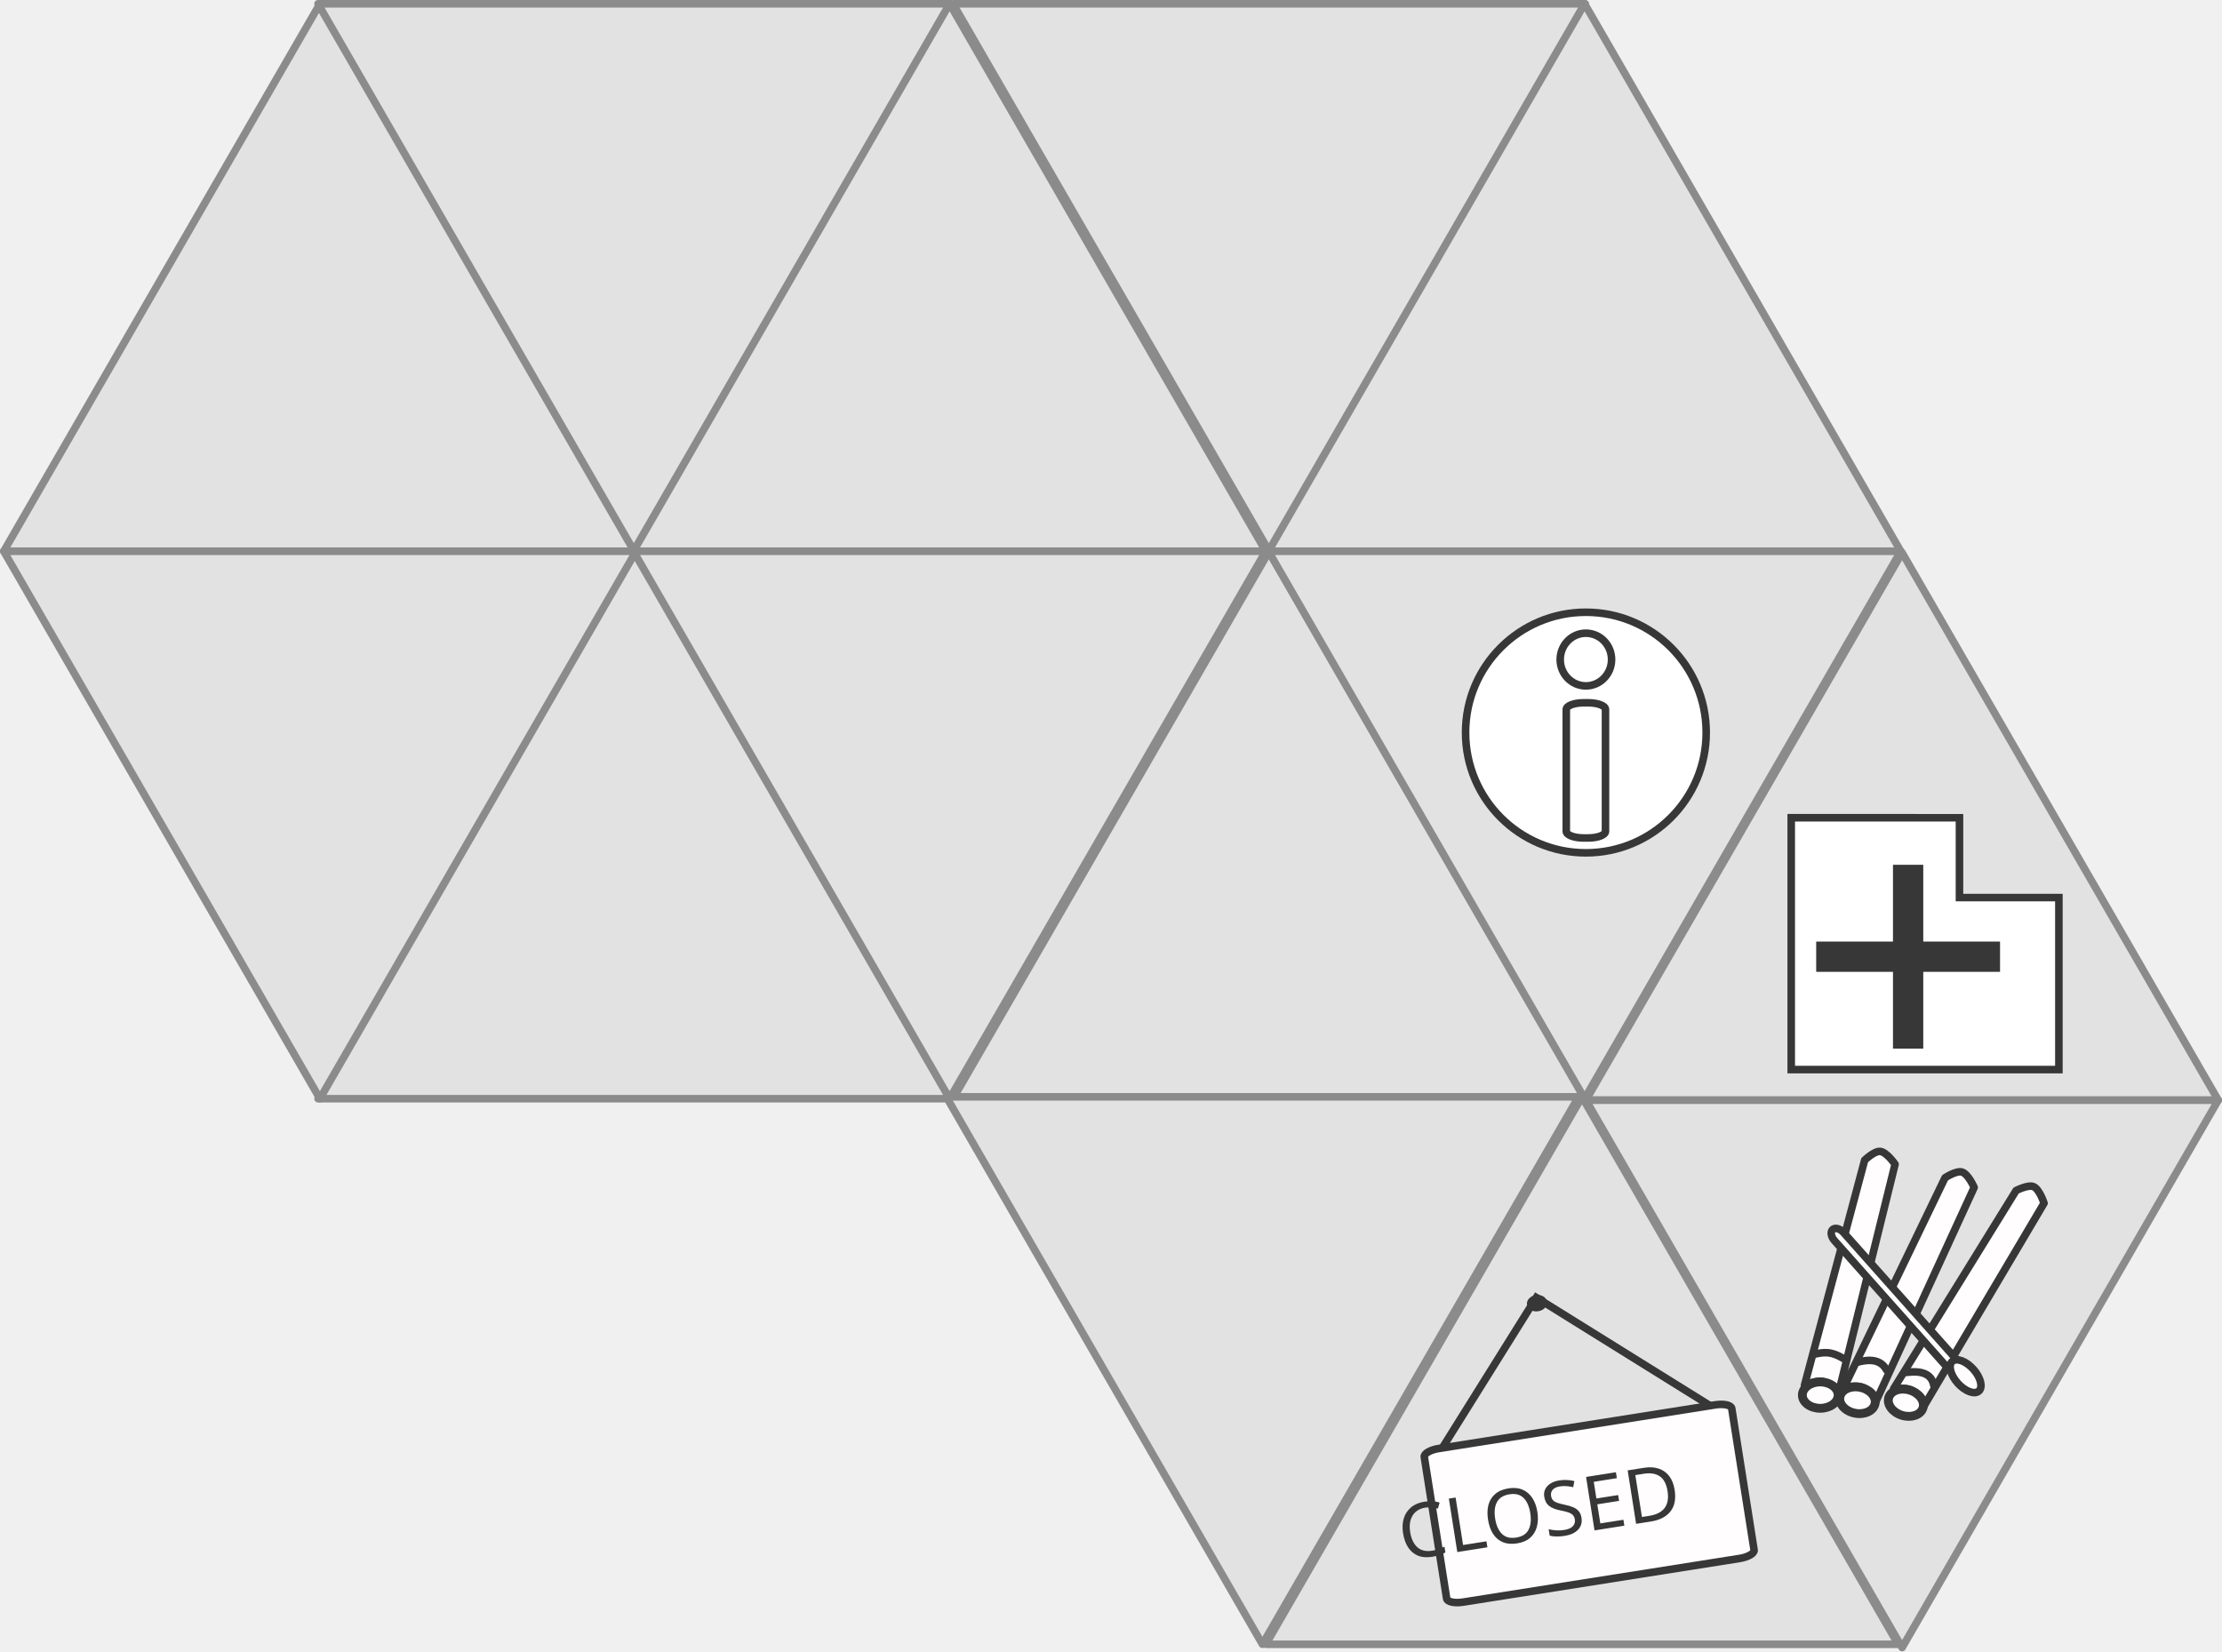
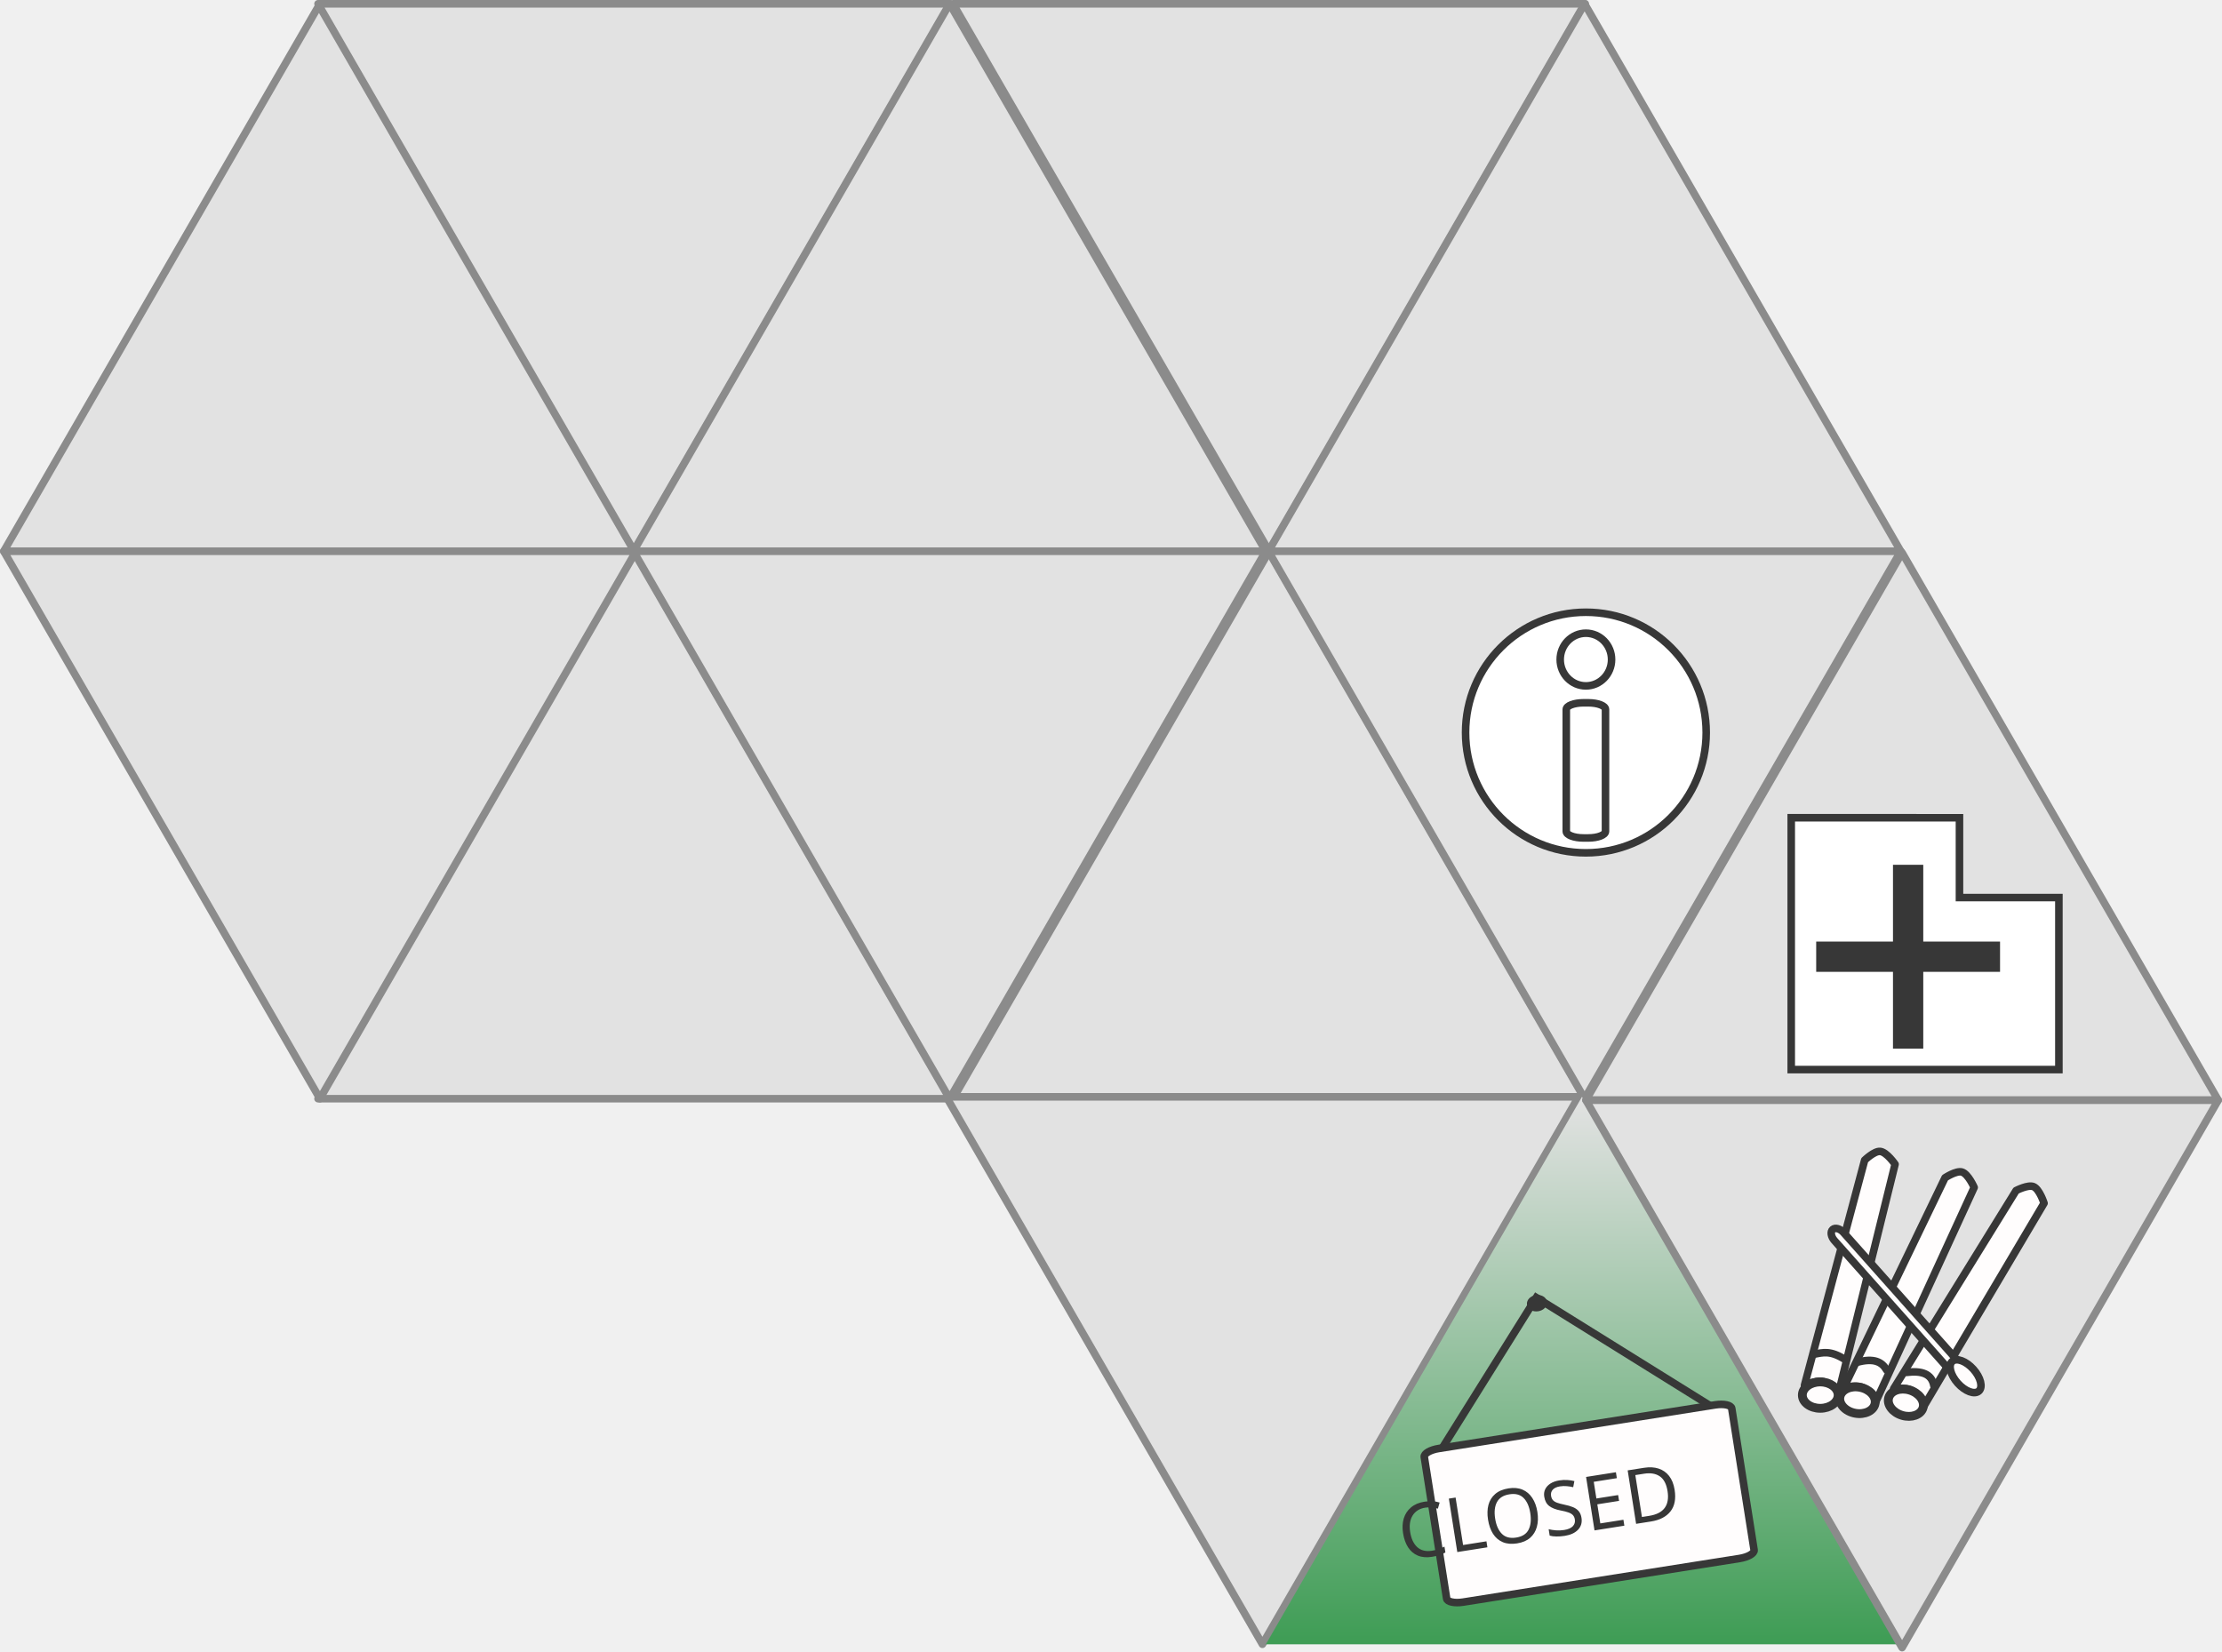
- <svg xmlns="http://www.w3.org/2000/svg" width="165.67mm" height="123.148mm" version="1.1" viewBox="0 0 587.025 436.357" id="svg2">
-   <defs id="defs18" />
+ <svg xmlns="http://www.w3.org/2000/svg" xmlns:xlink="http://www.w3.org/1999/xlink" width="165.67mm" height="123.148mm" version="1.1" viewBox="0 0 587.025 436.357" id="svg2">
+   <defs id="defs18">
+     <linearGradient id="linearGradient4218">
+       <stop style="stop-color:#078525;stop-opacity:1" offset="0" id="stop4220" />
+       <stop style="stop-color:#e2e2e2;stop-opacity:1" offset="1" id="stop4222" />
+     </linearGradient>
+     <linearGradient xlink:href="#linearGradient4218" id="linearGradient4224" x1="417.219" y1="482.605" x2="416.914" y2="290.577" gradientUnits="userSpaceOnUse" />
+   </defs>
  <g id="triangles">
    <path d="M 84.513,1 168.029,145.65 l -167.03,0 z" id="a1" stroke-linejoin="round" stroke-linecap="round" stroke-width="2" stroke="#8b8b8b" fill="#e2e2e2" />
    <path d="m 167.533,145.662 83.516,144.65 -167.03,0 z" id="a4" stroke-linejoin="round" stroke-linecap="round" stroke-width="2" stroke="#8b8b8b" fill="#e2e2e2" />
    <path d="m 167.533,145.652 83.516,-144.65 -167.03,4e-6 z" id="a2" stroke-linejoin="round" stroke-linecap="round" stroke-width="2" stroke="#8b8b8b" fill="#e2e2e2">
      </path>
    <path d="m 84.513,290.312 83.516,-144.65 -167.03,0 z" id="a3" stroke-linejoin="round" stroke-linecap="round" stroke-width="2" stroke="#8b8b8b" fill="#e2e2e2" />
    <path id="a5" d="m 250.873,1 83.516,144.65 -167.03,0 z" stroke-linejoin="round" stroke-linecap="round" stroke-width="2" stroke="#8b8b8b" fill="#e2e2e2" />
    <path id="a6" d="m 250.873,290.312 83.516,-144.65 -167.03,0 z" stroke-linejoin="round" stroke-linecap="round" stroke-width="2" stroke="#8b8b8b" fill="#e2e2e2" />
    <path d="m 335.293,145.664 83.516,144.65 -167.03,0 z" id="a7" stroke-linejoin="round" stroke-linecap="round" stroke-width="2" stroke="#8b8b8b" fill="#e2e2e2" />
    <path d="m 335.293,145.654 83.516,-144.65 -167.03,0 z" id="a8" stroke-linejoin="round" stroke-linecap="round" stroke-width="2" stroke="#8b8b8b" fill="#e2e2e2" />
    <path id="a9" d="m 418.633,1.002 83.516,144.65 -167.03,0 z" stroke-linejoin="round" stroke-linecap="round" stroke-width="2" stroke="#8b8b8b" fill="#e2e2e2" />
    <path id="a10" d="m 418.633,290.314 83.516,-144.65 -167.03,0 z" stroke-linejoin="round" stroke-linecap="round" stroke-width="2" stroke="#8b8b8b" fill="#e2e2e2" />
    <path id="a11" d="m 333.518,434.474 83.516,-144.65 -167.03,0 z" stroke-linejoin="round" stroke-linecap="round" stroke-width="2" stroke="#8b8b8b" fill="#e2e2e2" />
-     <path d="m 417.938,289.826 83.516,144.65 -167.03,0 z" id="a12" stroke-linejoin="round" stroke-linecap="round" stroke-width="2" stroke="#8b8b8b" fill="#e2e2e2" />
+     <path d="m 417.938,289.826 83.516,144.65 -167.03,0 z" id="a12" stroke-linejoin="round" stroke-linecap="round" stroke-width="2" stroke="#8b8b8b" fill="#e2e2e2" style="stroke:#17ff27;stroke-opacity:0;fill-opacity:1;fill:url(#linearGradient4224)" />
    <path id="a13" d="m 502.511,146.045 83.516,144.65 -167.03,0 z" stroke-linejoin="round" stroke-linecap="round" stroke-width="2" stroke="#8b8b8b" fill="#e2e2e2" />
    <path id="a14" d="m 502.511,435.357 83.516,-144.65 -167.03,0 z" stroke-linejoin="round" stroke-linecap="round" stroke-width="2" stroke="#8b8b8b" fill="#e2e2e2" />
  </g>
  <g id="g4329" transform="matrix(1.000012,0,0,1.000012,370.1167,-474.2028)" style="fill:#fffdfd;fill-opacity:1;stroke:#373737;stroke-opacity:1">
    <g id="g4246" style="fill:#fffdfd;fill-opacity:1;stroke:#373737;stroke-opacity:1">
      <path style="fill:#fffdfd;fill-opacity:1;fill-rule:evenodd;stroke:#373737;stroke-width:2;stroke-linecap:round;stroke-linejoin:round;stroke-miterlimit:4;stroke-dasharray:none;stroke-opacity:1" d="M 106.607,840.219 122.5,780.755 c 0,0 2.542,-2.477 4.107,-2.321 1.722,0.171 3.929,3.393 3.929,3.393 l -15,60.714 c -2.297,-1.453 -2.297,-5.203 -8.929,-2.321 z" id="path4242" />
      <ellipse style="opacity:1;fill:#fffdfd;fill-opacity:1;fill-rule:nonzero;stroke:#373737;stroke-width:2.332;stroke-linecap:round;stroke-linejoin:bevel;stroke-miterlimit:4;stroke-dasharray:none;stroke-dashoffset:0;stroke-opacity:1" id="path4244" cx="110.77" cy="842.831" rx="4.727" ry="3.483" />
    </g>
    <g id="g4246-8" transform="matrix(0.9823707,0.1869435,-0.1869435,0.9823707,169.353,-4.492708)" style="fill:#fffdfd;fill-opacity:1;stroke:#373737;stroke-opacity:1">
      <path style="fill:#fffdfd;fill-opacity:1;fill-rule:evenodd;stroke:#373737;stroke-width:2;stroke-linecap:round;stroke-linejoin:round;stroke-miterlimit:4;stroke-dasharray:none;stroke-opacity:1" d="M 106.607,840.219 122.5,780.755 c 0,0 2.542,-2.477 4.107,-2.321 1.722,0.171 3.929,3.393 3.929,3.393 l -15,60.714 c -2.297,-1.453 -2.297,-5.203 -8.929,-2.321 z" id="path4242-6" />
      <ellipse style="opacity:1;fill:#fffdfd;fill-opacity:1;fill-rule:nonzero;stroke:#373737;stroke-width:2.332;stroke-linecap:round;stroke-linejoin:bevel;stroke-miterlimit:4;stroke-dasharray:none;stroke-dashoffset:0;stroke-opacity:1" id="path4244-0" cx="110.77" cy="842.831" rx="4.727" ry="3.483" />
    </g>
    <g id="g4246-8-1" transform="matrix(0.95758,0.2881676,-0.2881676,0.95758,270.1929,5.846607)" style="fill:#fffdfd;fill-opacity:1;stroke:#373737;stroke-opacity:1">
      <path style="fill:#fffdfd;fill-opacity:1;fill-rule:evenodd;stroke:#373737;stroke-width:2;stroke-linecap:round;stroke-linejoin:round;stroke-miterlimit:4;stroke-dasharray:none;stroke-opacity:1" d="M 106.607,840.219 122.5,780.755 c 0,0 2.542,-2.477 4.107,-2.321 1.722,0.171 3.929,3.393 3.929,3.393 l -15,60.714 c -2.297,-1.453 -2.297,-5.203 -8.929,-2.321 z" id="path4242-6-0" />
      <ellipse style="opacity:1;fill:#fffdfd;fill-opacity:1;fill-rule:nonzero;stroke:#373737;stroke-width:2.332;stroke-linecap:round;stroke-linejoin:bevel;stroke-miterlimit:4;stroke-dasharray:none;stroke-dashoffset:0;stroke-opacity:1" id="path4244-0-6" cx="110.77" cy="842.831" rx="4.727" ry="3.483" />
    </g>
    <path id="path4292" d="m 109.002,832.054 c 2.575,-0.51 4.42,-1.075 8.302,1.357" style="fill:#fffdfd;fill-opacity:1;fill-rule:evenodd;stroke:#373737;stroke-width:2;stroke-linecap:round;stroke-linejoin:miter;stroke-miterlimit:4;stroke-dasharray:none;stroke-opacity:1" />
    <path id="path4294" d="m 120.461,834.169 c 4.529,-1.246 6.652,-0.086 7.829,2.02" style="fill:#fffdfd;fill-opacity:1;fill-rule:evenodd;stroke:#373737;stroke-width:2;stroke-linecap:round;stroke-linejoin:miter;stroke-miterlimit:4;stroke-dasharray:none;stroke-opacity:1" />
    <path id="path4296" d="m 133.593,836.821 c 3.918,-0.492 6.64,0.331 7.197,3.536" style="fill:#fffdfd;fill-opacity:1;fill-rule:evenodd;stroke:#373737;stroke-width:2;stroke-linecap:round;stroke-linejoin:miter;stroke-miterlimit:4;stroke-dasharray:none;stroke-opacity:1" />
    <g transform="translate(38.89087,-4.798225)" id="g4302" style="fill:#fffdfd;fill-opacity:1;stroke:#373737;stroke-opacity:1">
      <rect style="opacity:1;fill:#fffdfd;fill-opacity:1;fill-rule:nonzero;stroke:#373737;stroke-width:2;stroke-linecap:round;stroke-linejoin:round;stroke-miterlimit:4;stroke-dasharray:none;stroke-dashoffset:0;stroke-opacity:1" id="rect4298" width="3.214" height="50" x="-479.76" y="650.55" rx="5.357" ry="2.5" transform="matrix(0.747126,-0.6646824,0.6646824,0.747126,0,0)" />
      <ellipse style="opacity:1;fill:#fffdfd;fill-opacity:1;fill-rule:nonzero;stroke:#373737;stroke-width:2.001;stroke-linecap:round;stroke-linejoin:round;stroke-miterlimit:4;stroke-dasharray:none;stroke-dashoffset:0;stroke-opacity:1" id="path4300" cx="-480.551" cy="700.896" rx="2.767" ry="5.267" transform="matrix(0.7444177,-0.6677142,0.6677142,0.7444177,0,0)" />
    </g>
  </g>
  <g id="g4371" transform="matrix(0.9039335,-0.1427019,0.142702,0.9039334,226.7348,-243.5284)" style="stroke-width:2.186;stroke-miterlimit:4;stroke-dasharray:none">
    <rect ry="1.75" rx="4.539" y="702.115" x="54.318" height="44.906" width="89.858" id="rect4346" style="opacity:1;fill:#fffdfd;fill-opacity:1;fill-rule:nonzero;stroke:#373737;stroke-width:2.186;stroke-linecap:round;stroke-linejoin:round;stroke-miterlimit:4;stroke-dasharray:none;stroke-dashoffset:0;stroke-opacity:1" />
    <text id="text4348" y="732.487" x="98.742" style="font-style:normal;font-variant:normal;font-weight:normal;font-stretch:normal;font-size:21.867px;line-height:125%;font-family:'Segoe UI';-inkscape-font-specification:'Segoe UI, Normal';text-align:center;letter-spacing:0px;word-spacing:0px;writing-mode:lr-tb;text-anchor:middle;fill:#373737;fill-opacity:1;stroke:none;stroke-width:2.186;stroke-linecap:butt;stroke-linejoin:miter;stroke-miterlimit:4;stroke-dasharray:none;stroke-opacity:1" xml:space="preserve">
      <tspan y="732.487" x="98.742" id="tspan4350">CLOSED</tspan>
    </text>
    <path id="path4367" d="m 60.104,701.839 33.335,-38.386 44.952,38.891" style="fill:none;fill-rule:evenodd;stroke:#373737;stroke-width:2.186;stroke-linecap:butt;stroke-linejoin:miter;stroke-miterlimit:4;stroke-dasharray:none;stroke-opacity:1" />
    <ellipse ry="1.263" rx="1.831" cy="665.095" cx="93.376" id="path4369" style="opacity:1;fill:#373737;fill-opacity:1;fill-rule:nonzero;stroke:#373737;stroke-width:2.186;stroke-linecap:round;stroke-linejoin:round;stroke-miterlimit:4;stroke-dasharray:none;stroke-dashoffset:0;stroke-opacity:1" />
  </g>
  <g id="g4322" transform="translate(0.00184343,-9.9967708e-5)">
    <path id="path4439" d="m 473.219,216.078 0,66.545 70.712,0 0,-45.457 -26.264,0 0,-21.087 z" style="fill:#ffffff;fill-opacity:1;fill-rule:evenodd;stroke:#373737;stroke-width:2;stroke-linecap:butt;stroke-linejoin:miter;stroke-miterlimit:4;stroke-dasharray:none;stroke-opacity:1" />
    <g style="fill:#ffffff;fill-opacity:1;stroke:#373737;stroke-width:8;stroke-miterlimit:4;stroke-dasharray:none;stroke-opacity:1" transform="matrix(1.000012,0,0,1.000012,376.243,-696.0102)" id="g4433">
      <path style="fill:#ffffff;fill-opacity:1;fill-rule:evenodd;stroke:#373737;stroke-width:8;stroke-linecap:butt;stroke-linejoin:miter;stroke-miterlimit:4;stroke-dasharray:none;stroke-opacity:1" d="m 127.857,924.505 0,48.571" id="path4416" />
      <path style="fill:#ffffff;fill-opacity:1;fill-rule:evenodd;stroke:#373737;stroke-width:8;stroke-linecap:butt;stroke-linejoin:miter;stroke-miterlimit:4;stroke-dasharray:none;stroke-opacity:1" d="m 103.571,948.791 48.571,0" id="path4416-3" />
    </g>
  </g>
  <g transform="matrix(1.000012,0,0,1.000012,288.2565,-763.4566)" id="g4463" style="fill:#ffffff;fill-opacity:1">
    <circle r="31.786" cy="957.005" cx="130.714" id="path4453" style="opacity:1;fill:#ffffff;fill-opacity:1;fill-rule:nonzero;stroke:#373737;stroke-width:2;stroke-linecap:round;stroke-linejoin:round;stroke-miterlimit:4;stroke-dasharray:none;stroke-dashoffset:0;stroke-opacity:1" />
    <g transform="translate(0.892868,0)" id="g4459" style="fill:#ffffff;fill-opacity:1">
      <rect style="opacity:1;fill:#ffffff;fill-opacity:1;fill-rule:nonzero;stroke:#373737;stroke-width:2;stroke-linecap:round;stroke-linejoin:round;stroke-miterlimit:4;stroke-dasharray:none;stroke-dashoffset:0;stroke-opacity:1" id="rect4455" width="10.357" height="35.714" x="124.643" y="949.148" rx="4.539" ry="1.75" />
      <ellipse style="opacity:1;fill:#ffffff;fill-opacity:1;fill-rule:nonzero;stroke:#373737;stroke-width:2;stroke-linecap:round;stroke-linejoin:round;stroke-miterlimit:4;stroke-dasharray:none;stroke-dashoffset:0;stroke-opacity:1" id="path4457" cx="129.821" cy="937.719" rx="6.786" ry="6.964" />
    </g>
  </g>
</svg>
